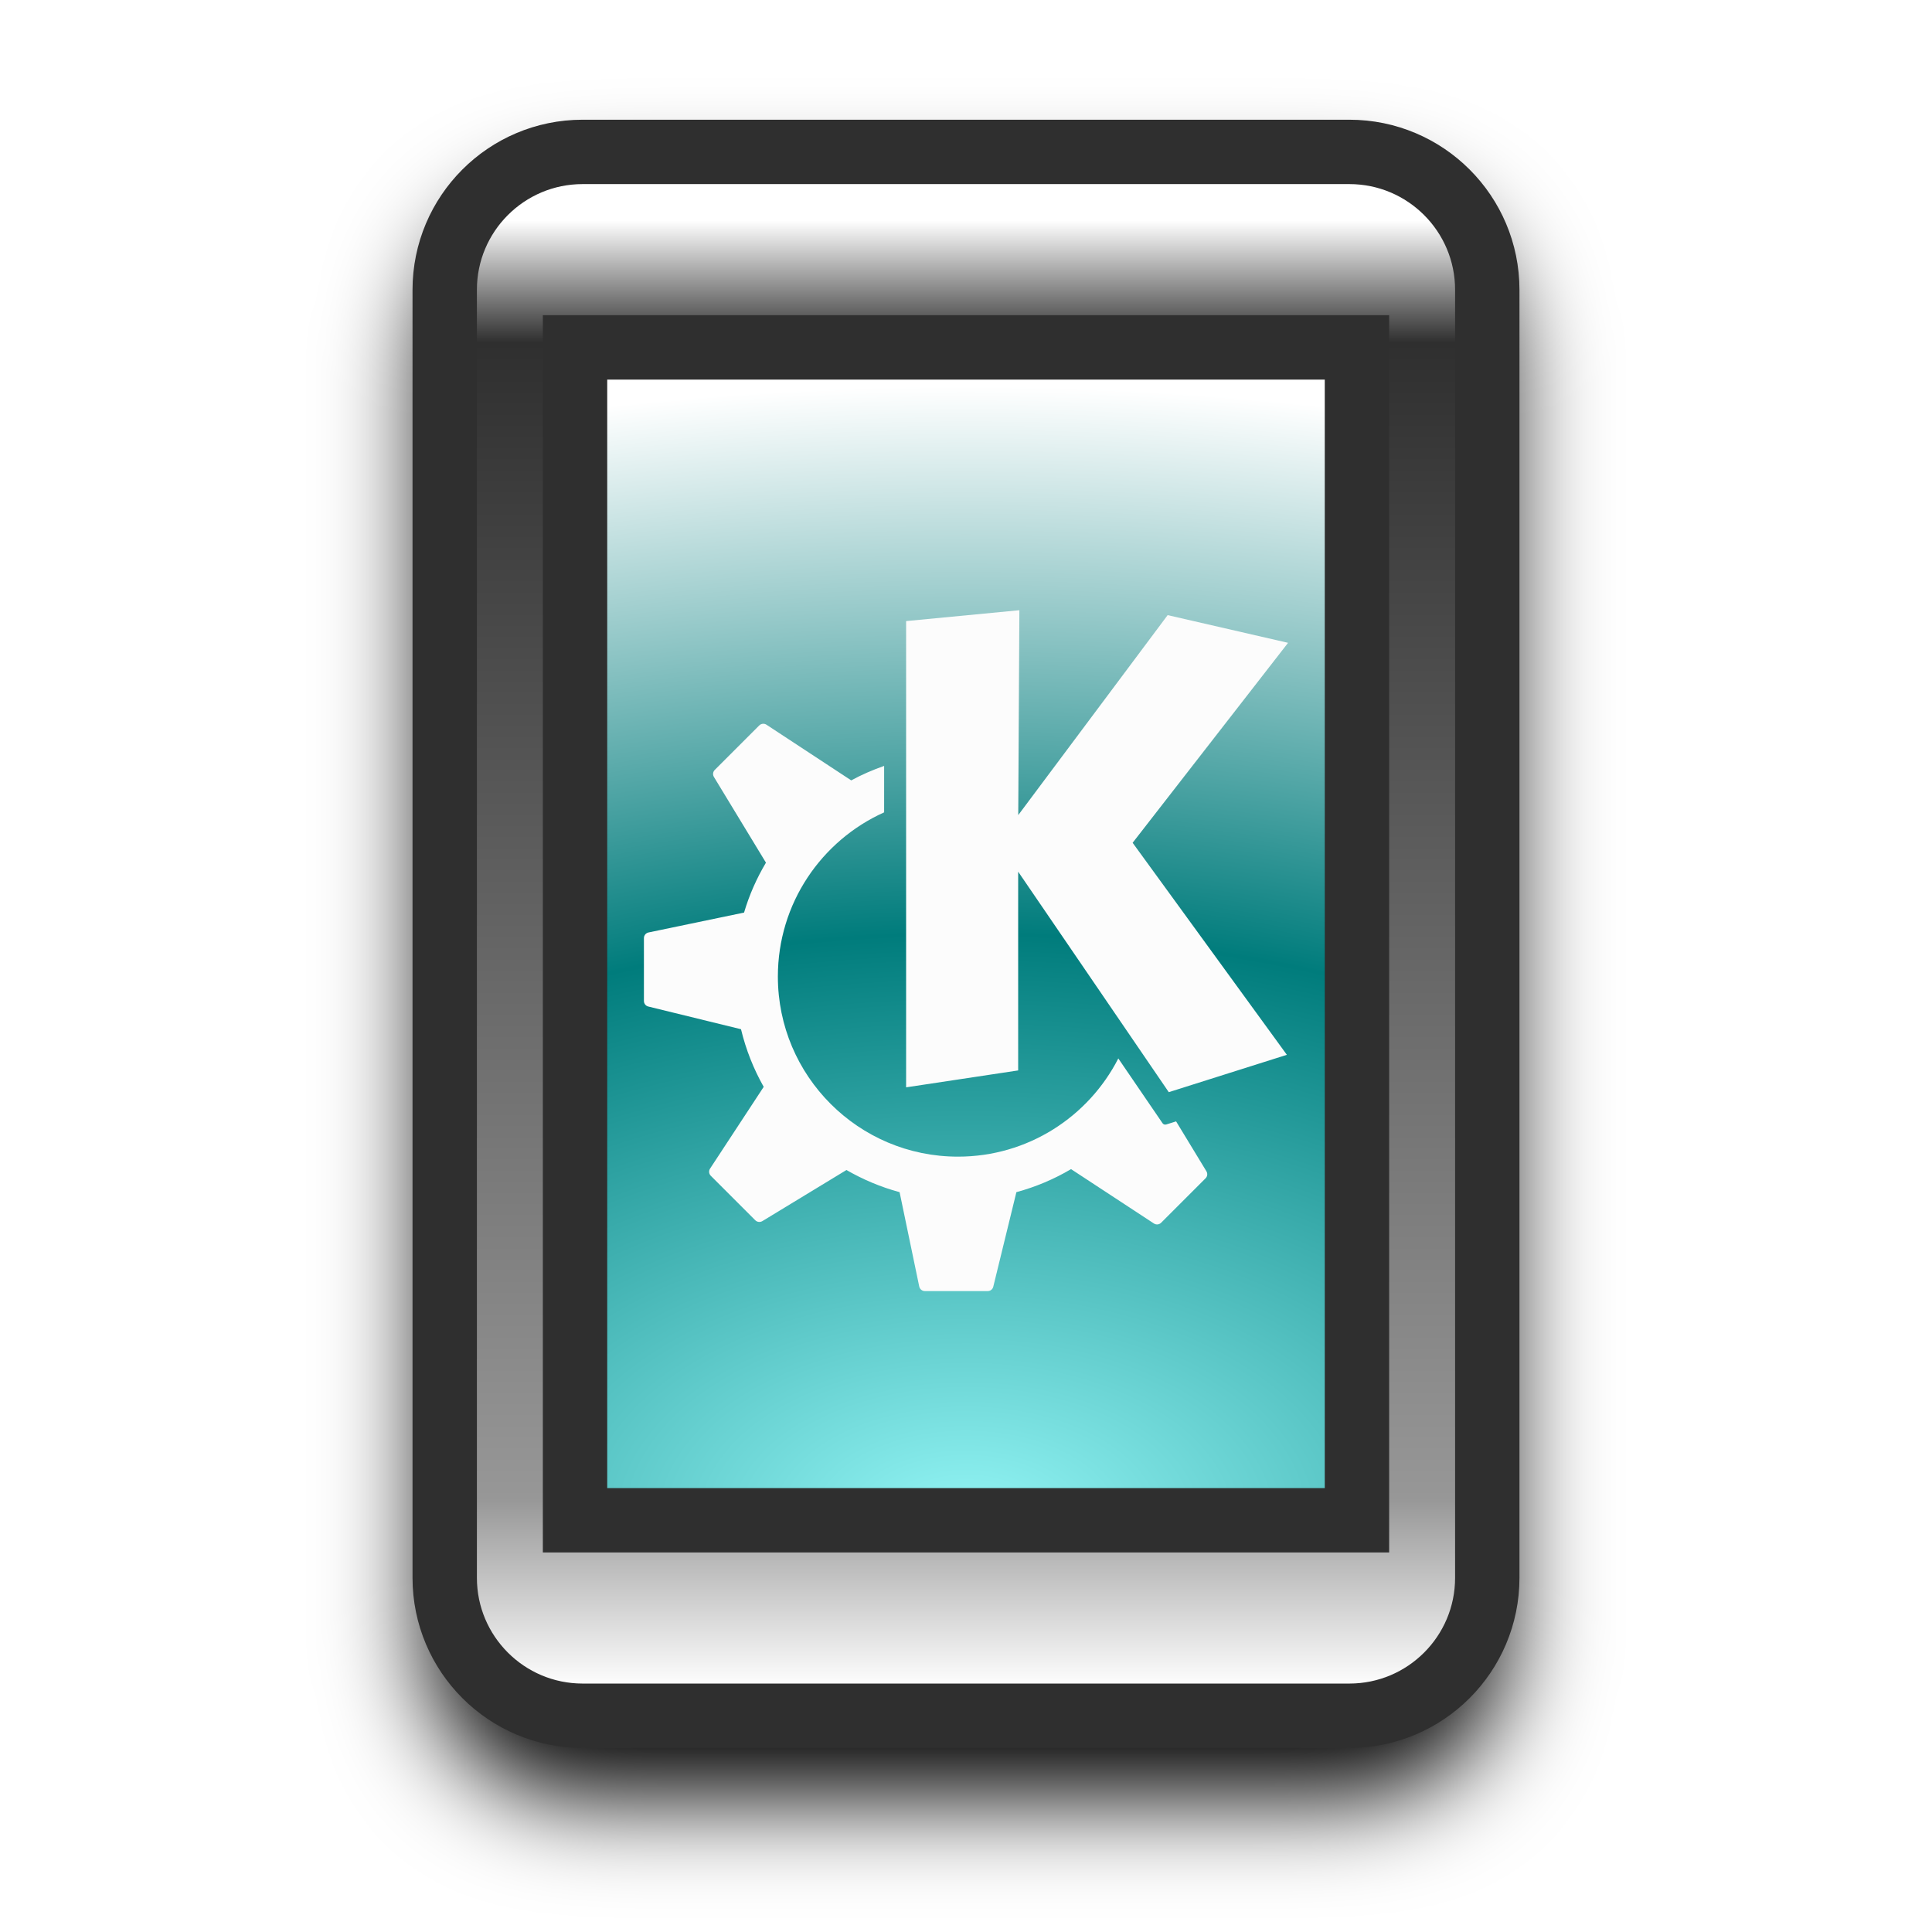
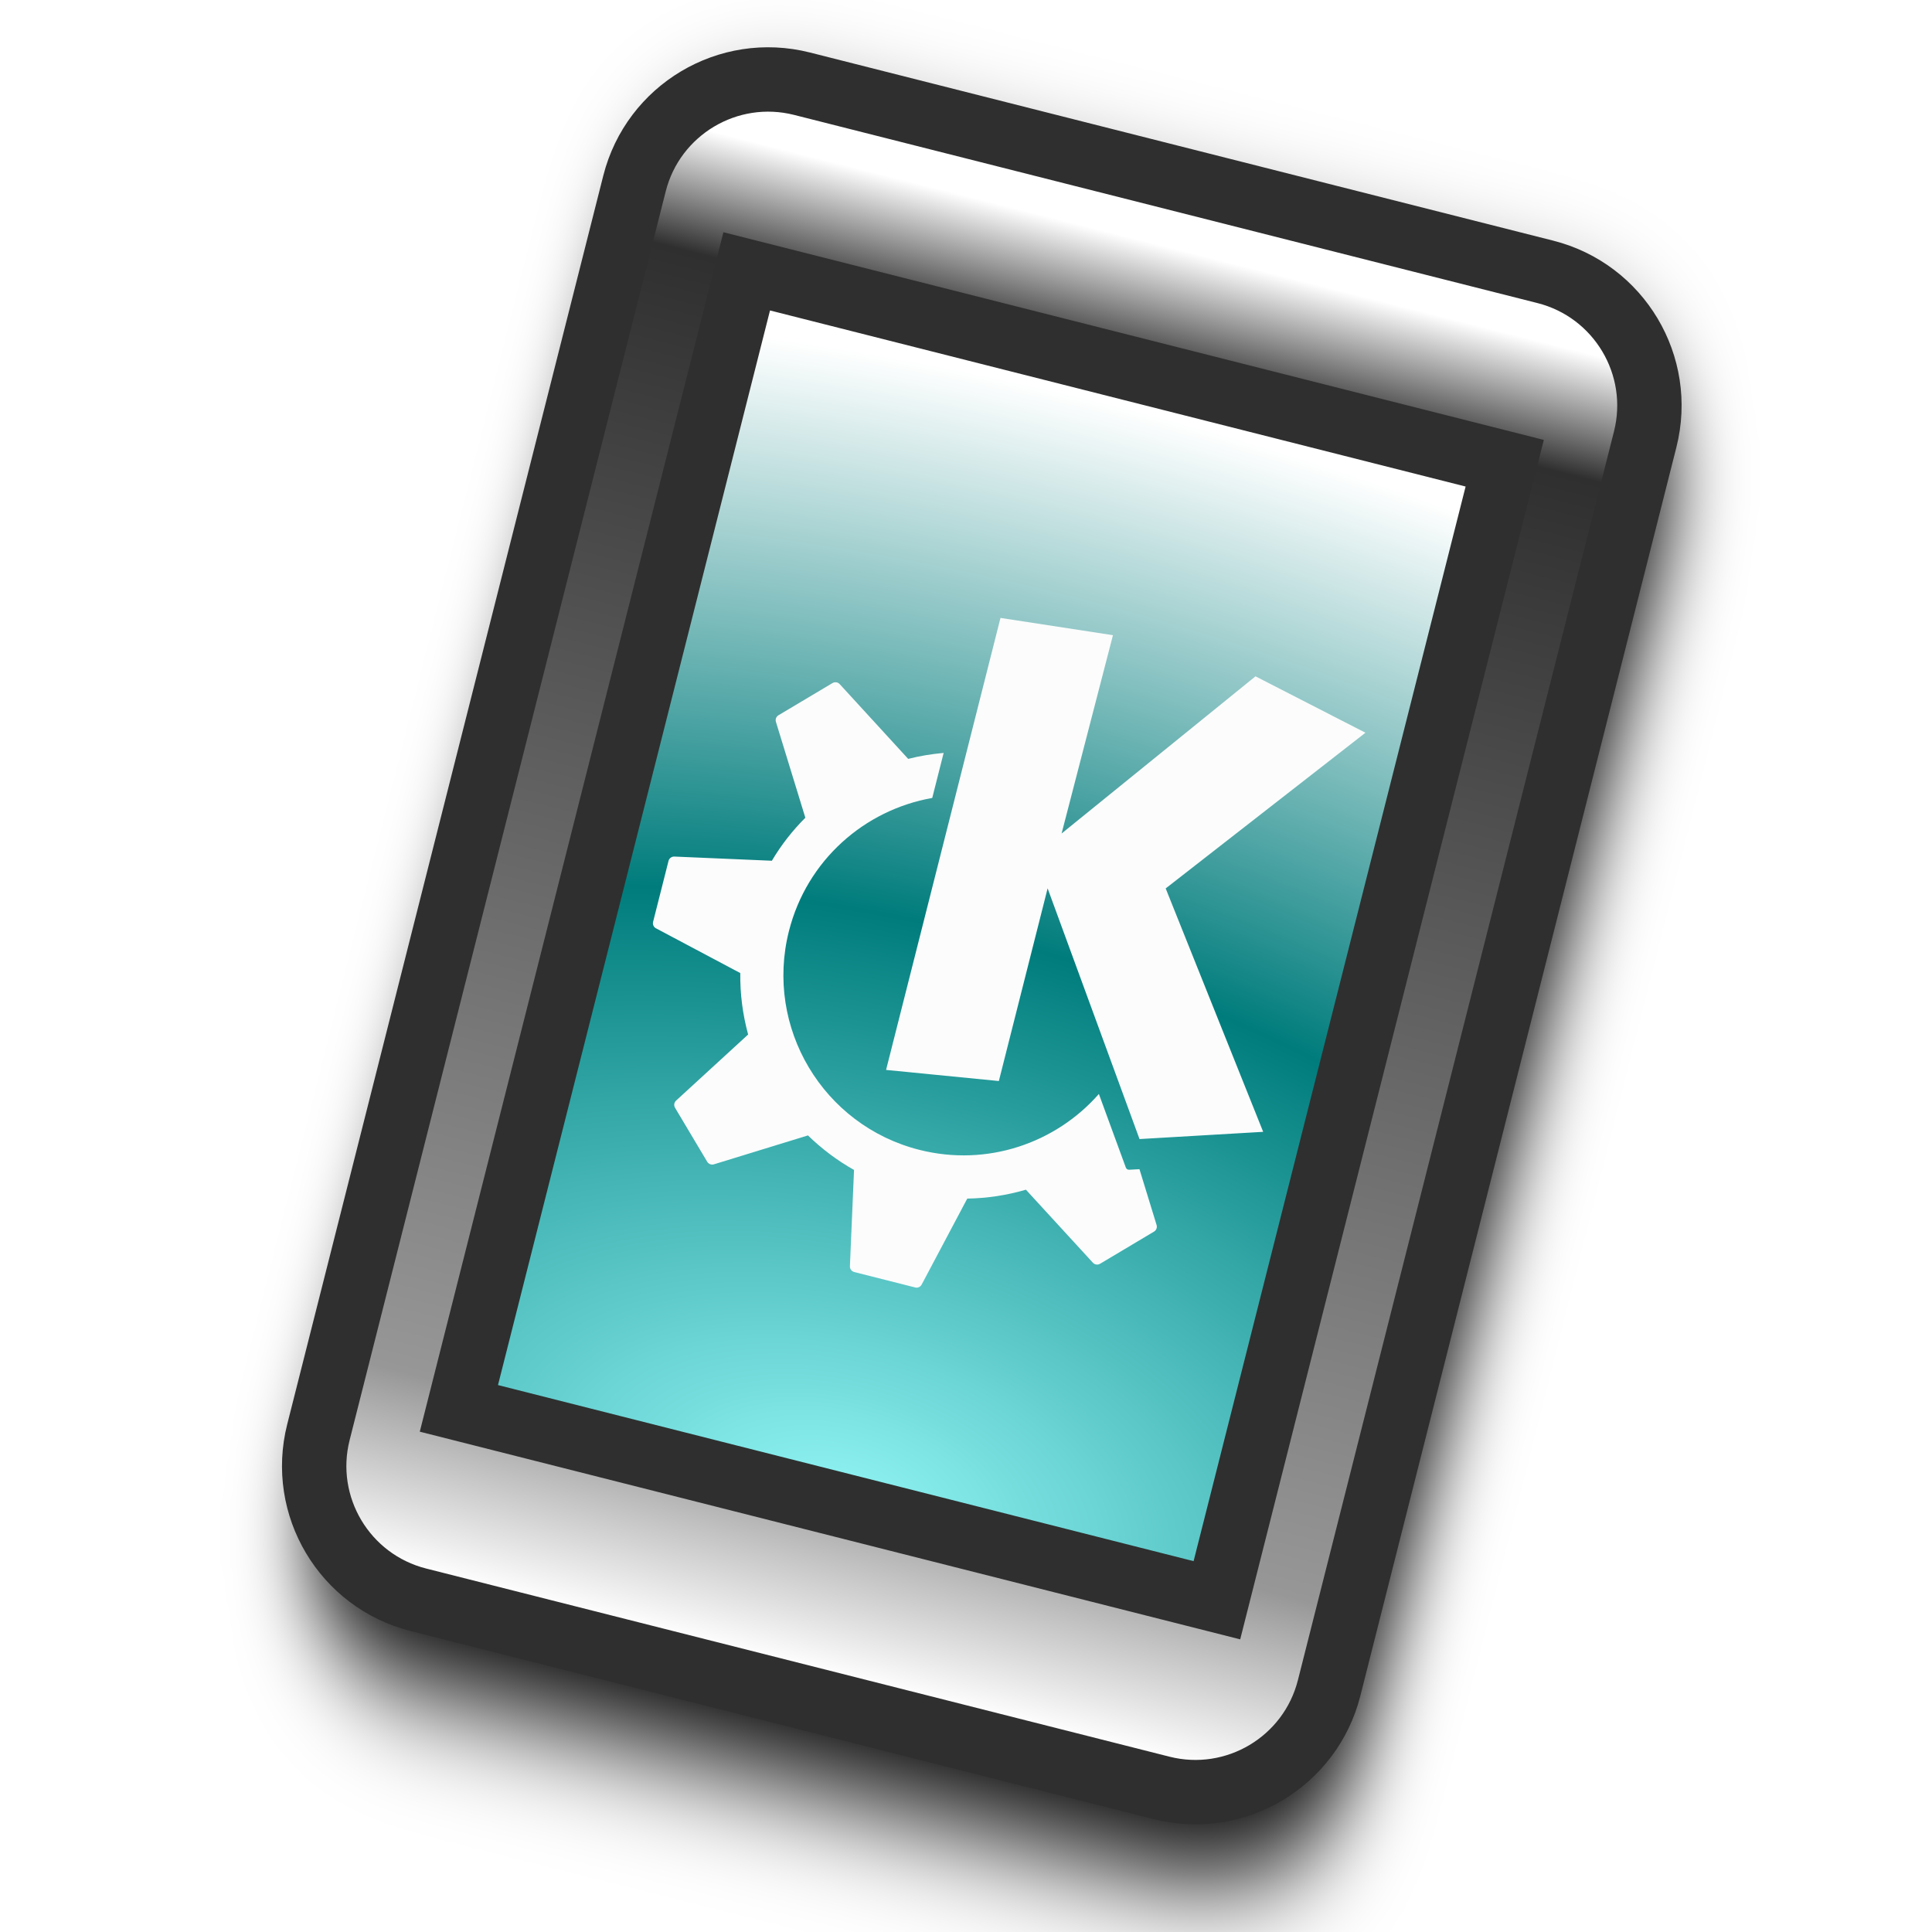
<svg xmlns="http://www.w3.org/2000/svg" xmlns:xlink="http://www.w3.org/1999/xlink" width="24mm" height="24mm" viewBox="0 0 24 24" version="1.1" id="svg1">
  <defs id="defs1">
    <linearGradient id="linearGradient1">
      <stop style="stop-color:#ffffff;stop-opacity:1;" offset="0.044" id="stop1" />
      <stop style="stop-color:#2f2f2f;stop-opacity:1;" offset="0.122" id="stop3" />
      <stop style="stop-color:#979797;stop-opacity:1;" offset="0.861" id="stop4" />
      <stop style="stop-color:#ffffff;stop-opacity:1;" offset="0.982" id="stop2" />
    </linearGradient>
    <linearGradient xlink:href="#linearGradient1" id="linearGradient2" x1="12" y1="0" x2="12" y2="24" gradientUnits="userSpaceOnUse" />
    <radialGradient xlink:href="#linearGradient2-7" id="radialGradient4" cx="24" cy="48" fx="24" fy="48" r="24" gradientUnits="userSpaceOnUse" gradientTransform="matrix(1.028768,0,0,0.6070832,-12.69048,-9.854981)" />
    <linearGradient id="linearGradient2-7">
      <stop style="stop-color:#93f5f5;stop-opacity:1;" offset="0" id="stop2-5" />
      <stop style="stop-color:#007c7c;stop-opacity:1;" offset="0.5" id="stop5" />
      <stop style="stop-color:#ffffff;stop-opacity:1;" offset="0.967" id="stop3-3" />
    </linearGradient>
    <filter style="color-interpolation-filters:sRGB" id="filter1" x="-0.133" y="-0.089" width="1.266" height="1.177">
      <feGaussianBlur stdDeviation="0.635" id="feGaussianBlur1" />
    </filter>
  </defs>
-   <g id="g6" style="fill:#000000;fill-opacity:1;stroke:#000000;stroke-opacity:1;filter:url(#filter1)" transform="translate(0,0.4003796)">
+   <g id="g6" style="fill:#000000;fill-opacity:1;stroke:#000000;stroke-opacity:1;filter:url(#filter1)" transform="rotate(14.20493,10.24014,13.45823)">
    <path d="m 7.834,4.715 h 8.331 c 0.769,0 1.389,0.812 1.389,1.821 V 17.464 c 0,1.009 -0.619,1.821 -1.389,1.821 H 7.834 c -0.769,0 -1.389,-0.812 -1.389,-1.821 V 6.536 c 0,-1.009 0.619,-1.821 1.389,-1.821 z" fill="#1d99f3" id="path4" style="fill:#000000;fill-opacity:1;stroke:#000000;stroke-width:0.277;stroke-opacity:1" />
    <path id="path5" style="fill:#000000;fill-opacity:1;stroke:#000000;stroke-width:0.494;stroke-dasharray:none;stroke-opacity:1" d="M 4,2.117 V 21.883 a 2.117,2.117 45 0 0 2.117,2.117 H 17.883 a 2.117,2.117 135 0 0 2.117,-2.117 V 2.117 A 2.117,2.117 45 0 0 17.883,0 H 6.116 A 2.117,2.117 135 0 0 4,2.117 Z M 6,3 H 18 V 21 H 6 Z" transform="matrix(0.8094443,0,0,0.8094443,2.286627,2.286676)" />
  </g>
-   <g id="layer1" transform="translate(0,-0.3996762)">
+   <g id="layer1" transform="rotate(14.20493,13.60362,12.60026)">
    <path d="m 7.834,4.715 h 8.331 c 0.769,0 1.389,0.812 1.389,1.821 V 17.464 c 0,1.009 -0.619,1.821 -1.389,1.821 H 7.834 c -0.769,0 -1.389,-0.812 -1.389,-1.821 V 6.536 c 0,-1.009 0.619,-1.821 1.389,-1.821 z" fill="#1d99f3" id="path1" style="fill:url(#radialGradient4);stroke:#007c7c;stroke-width:0.277;stroke-opacity:1" />
    <path id="rect1" style="fill:url(#linearGradient2);stroke:#2f2f2f;stroke-width:0.988;stroke-dasharray:none;stroke-opacity:1" d="M 4,2.117 V 21.883 a 2.117,2.117 45 0 0 2.117,2.117 H 17.883 a 2.117,2.117 135 0 0 2.117,-2.117 V 2.117 A 2.117,2.117 45 0 0 17.883,0 H 6.116 A 2.117,2.117 135 0 0 4,2.117 Z M 6,3 H 18 V 21 H 6 Z" transform="matrix(0.8094443,0,0,0.8094443,2.286627,2.286676)" />
    <path d="m 12.663,7.98 -1.407,0.135 v 5.792 l 1.392,-0.21 v -2.469 l 1.871,2.739 1.467,-0.464 -1.916,-2.634 1.931,-2.484 -1.496,-0.344 -1.856,2.484 z M 9.474,9.391 c -0.016,0.002 -0.031,0.009 -0.043,0.021 L 8.879,9.964 c -0.023,0.023 -0.028,0.059 -0.01,0.088 L 9.515,11.116 C 9.4,11.309 9.308,11.516 9.243,11.736 l -1.187,0.247 c -0.033,0.007 -0.057,0.036 -0.057,0.07 v 0.781 c 0,0.033 0.023,0.062 0.054,0.069 l 1.152,0.282 c 0.061,0.254 0.157,0.495 0.282,0.716 L 8.821,14.916 c -0.019,0.028 -0.015,0.066 0.009,0.09 l 0.552,0.552 c 0.023,0.023 0.059,0.028 0.088,0.011 L 10.515,14.934 c 0.205,0.118 0.426,0.212 0.66,0.275 l 0.244,1.172 c 0.007,0.033 0.036,0.057 0.07,0.057 h 0.781 c 0.033,0 0.061,-0.022 0.069,-0.055 l 0.287,-1.174 c 0.241,-0.065 0.469,-0.162 0.679,-0.286 l 1.029,0.675 c 0.028,0.019 0.066,0.015 0.09,-0.009 l 0.552,-0.552 c 0.023,-0.023 0.028,-0.059 0.01,-0.088 l -0.376,-0.619 -0.122,0.038 c -0.018,0.006 -0.037,-0.001 -0.047,-0.016 0,0 -0.24,-0.351 -0.549,-0.804 -0.37,0.724 -1.123,1.22 -1.992,1.22 -1.235,0 -2.237,-1.002 -2.237,-2.237 0,-0.909 0.542,-1.69 1.32,-2.04 V 9.914 c -0.142,0.05 -0.279,0.109 -0.409,0.18 -9.5e-5,-8.8e-5 -1.9e-4,-3.5e-4 -5.65e-4,-6.46e-4 L 9.521,9.402 C 9.507,9.393 9.49,9.389 9.474,9.391 Z" fill="#fcfcfc" id="path2" style="mix-blend-mode:normal;fill:#fcfcfc;fill-opacity:1;stroke:none;stroke-width:0.126;stroke-dasharray:none;stroke-opacity:1" />
  </g>
</svg>
